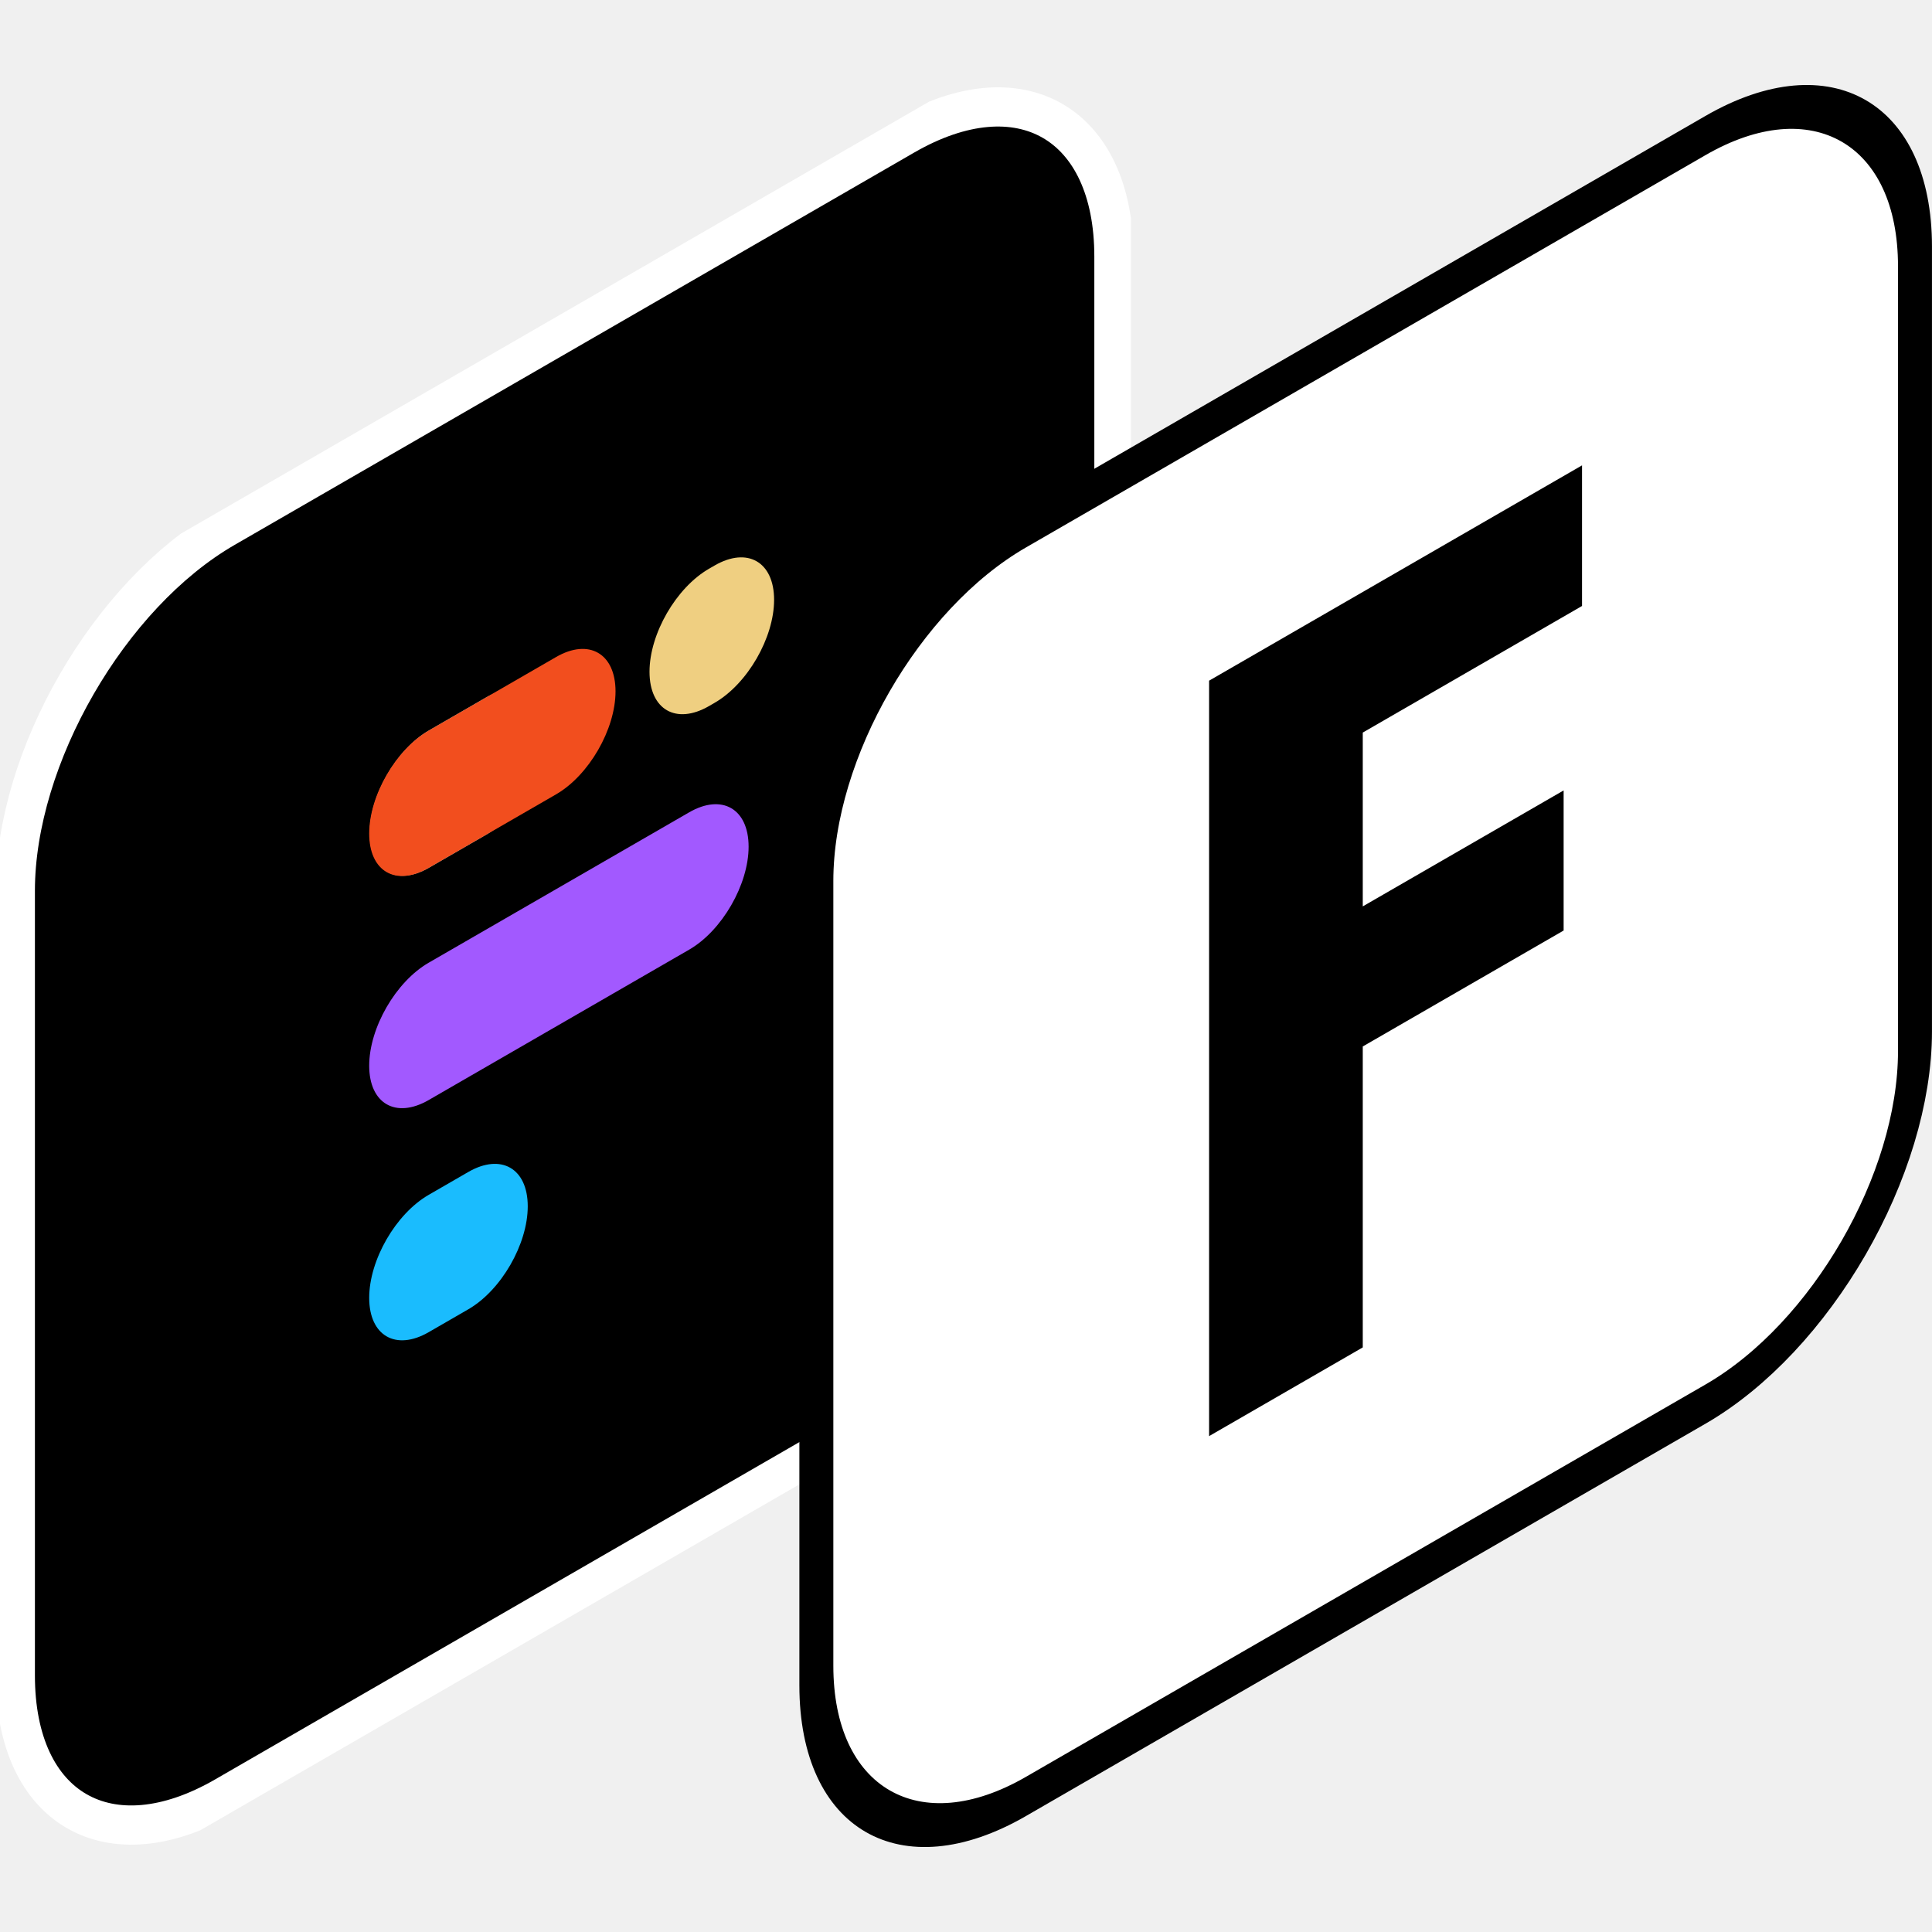
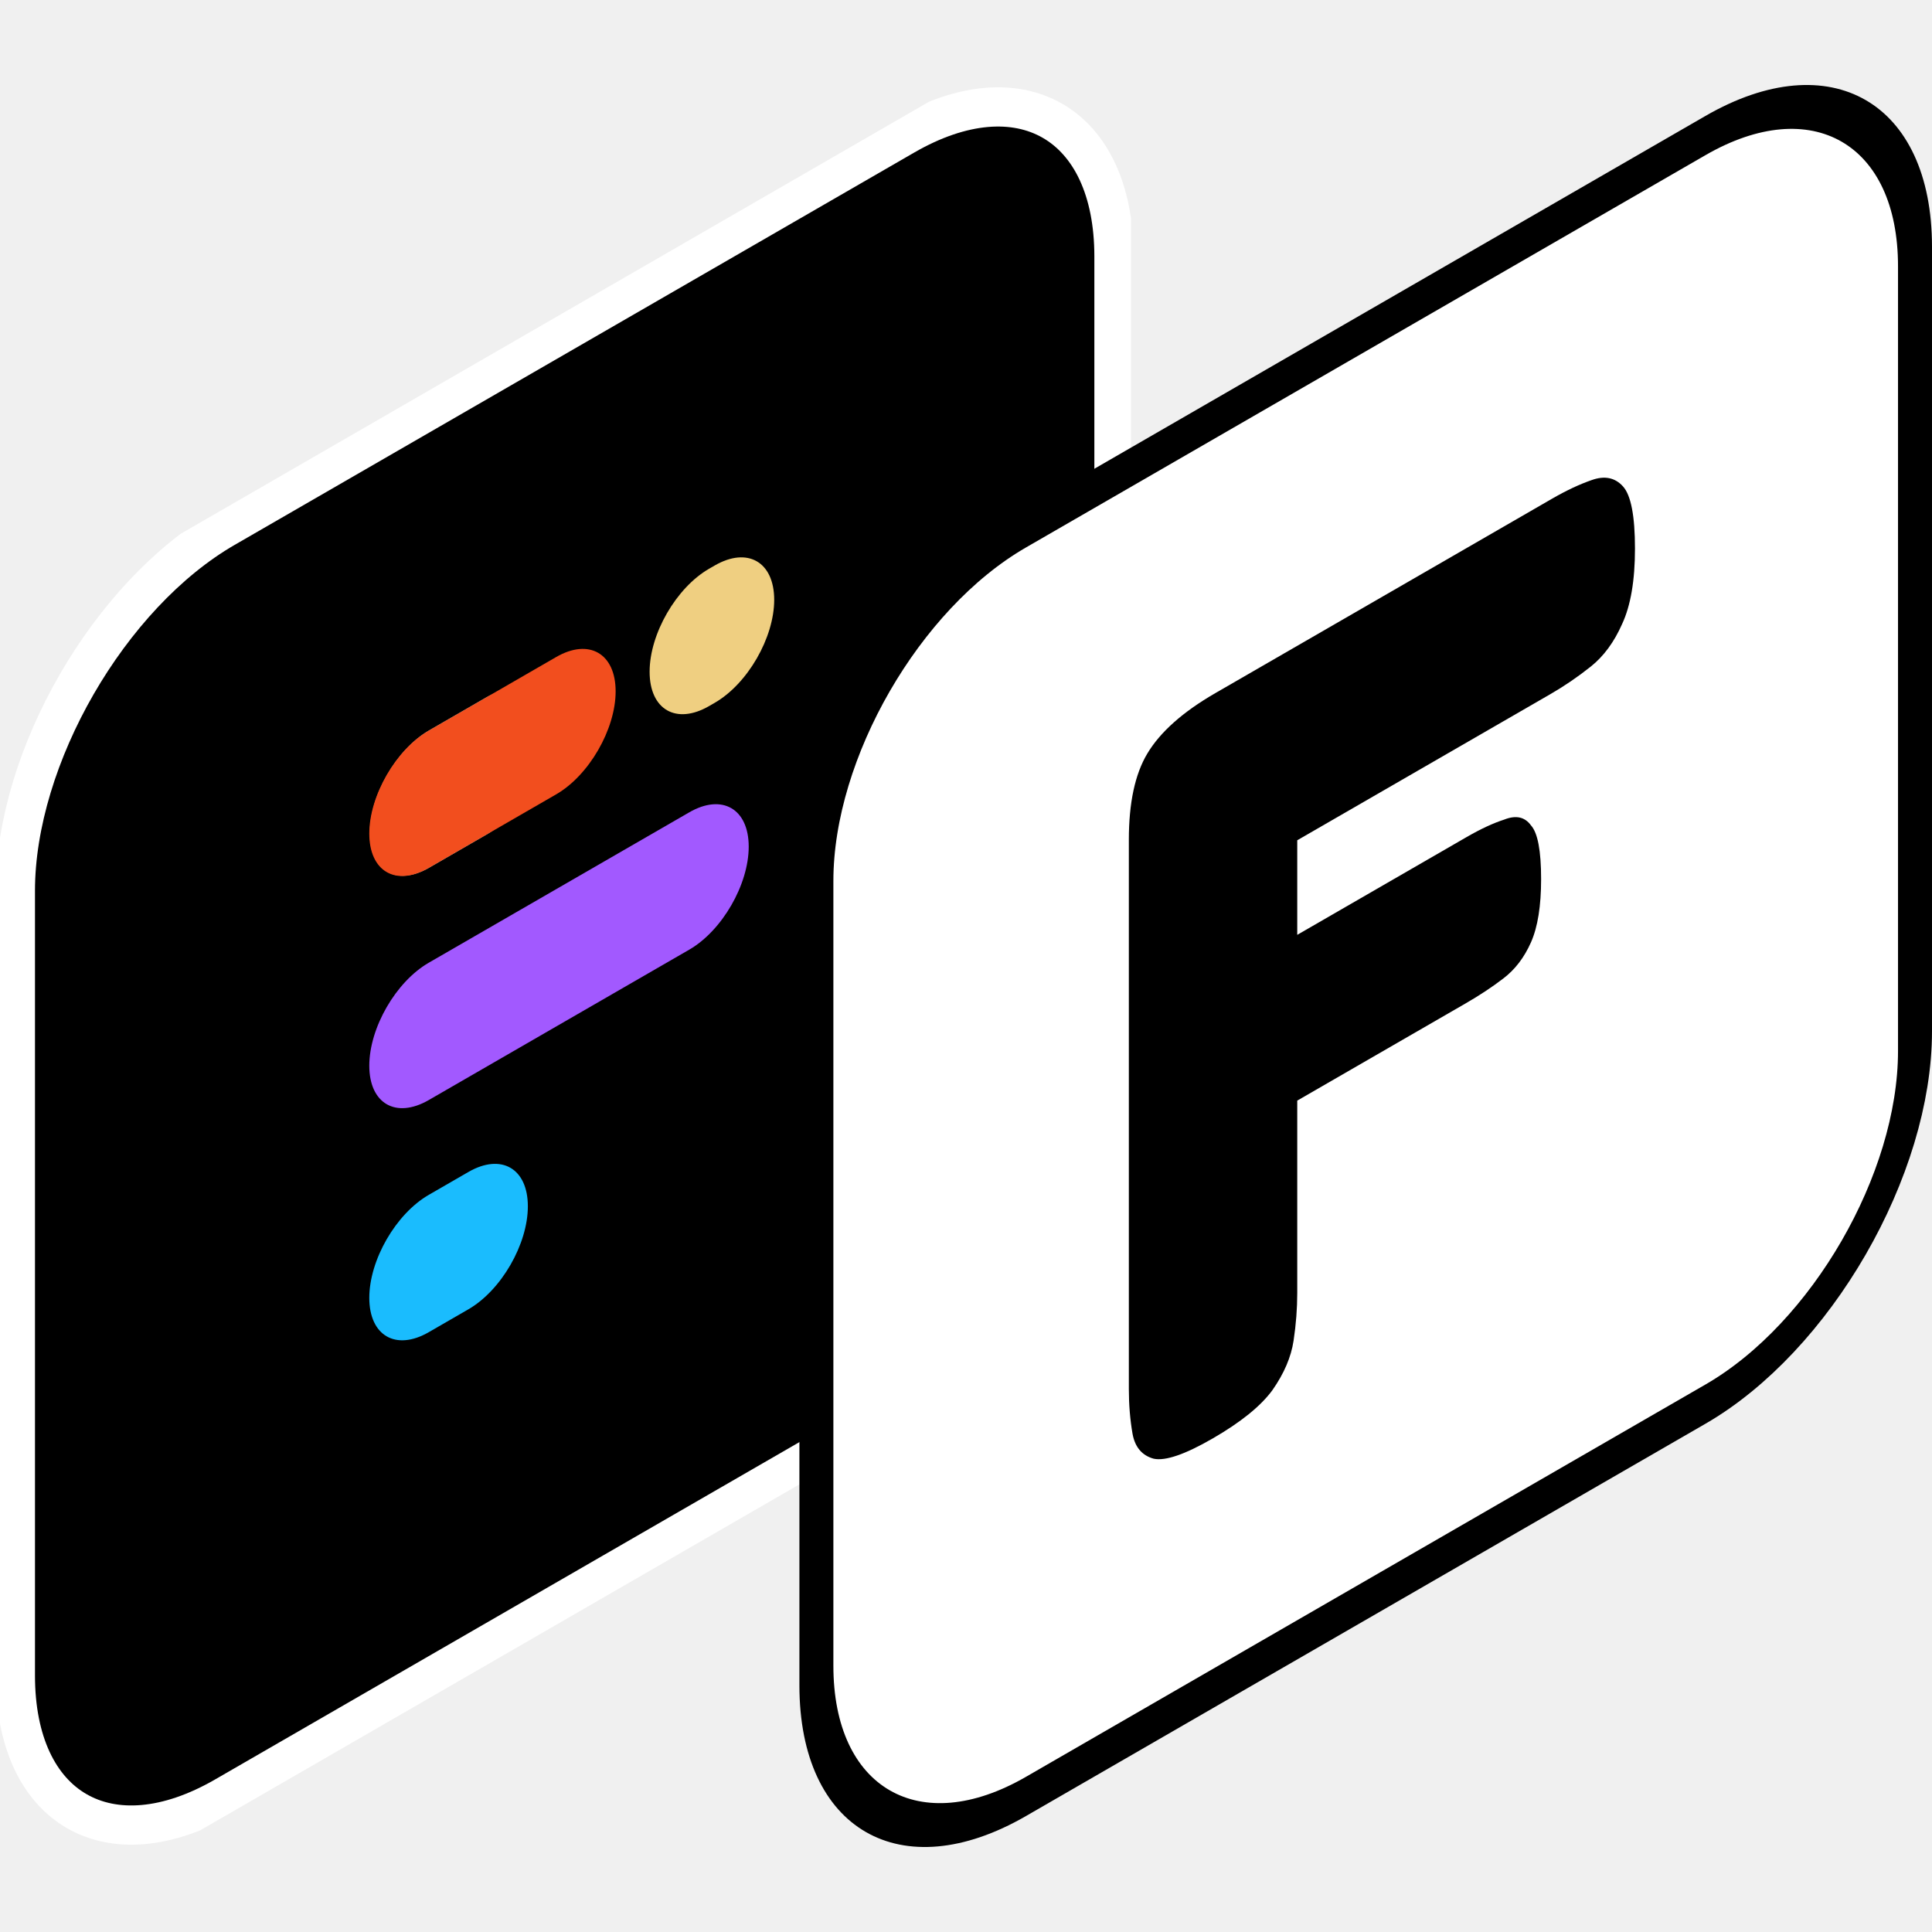
- <svg xmlns="http://www.w3.org/2000/svg" width="63" height="63" viewBox="0 0 63 63" fill="none">
-   <g clip-path="url(#clip0_10226_417842)">
-     <g clip-path="url(#clip1_10226_417842)">
-       <path d="M7.332 17.214L29.492 4.42C33.265 2.241 36.324 4.008 36.324 8.365L36.324 33.953C36.323 38.31 33.265 43.607 29.492 45.786L7.332 58.58C3.559 60.758 0.499 58.993 0.499 54.636L0.499 29.048C0.499 24.691 3.558 19.392 7.332 17.214Z" fill="black" stroke="white" stroke-width="1.279" />
-       <rect width="6.61" height="4.478" rx="2.239" transform="matrix(0.866025 -0.5 2.20305e-08 1 12.0547 24.9341)" fill="#94D0CD" />
-       <rect width="9.275" height="4.478" rx="2.239" transform="matrix(0.866025 -0.5 2.20305e-08 1 12.0391 24.9431)" fill="#F24E1E" />
-       <rect width="5.97" height="4.478" rx="2.239" transform="matrix(0.866025 -0.5 2.20305e-08 1 12.0391 40.0825)" fill="#1ABCFE" />
-       <rect width="14.286" height="4.478" rx="2.239" transform="matrix(0.866025 -0.5 2.20305e-08 1 12.0391 32.5129)" fill="#A259FF" />
-       <rect width="4.691" height="4.478" rx="2.239" transform="matrix(0.866025 -0.5 2.20305e-08 1 21.1797 19.6658)" fill="#EFCF81" />
+ <svg xmlns="http://www.w3.org/2000/svg" width="63" height="63" viewBox="0 0 700 700" fill="none">
+   <g clip-path="url(#clip0_2_110)">
+     <g clip-path="url(#clip1_2_110)">
+       <path d="M81.481 191.262L327.698 49.109C369.626 24.902 403.615 44.526 403.615 92.939L403.615 377.246C403.615 425.66 369.626 484.531 327.698 508.738L81.481 650.891C39.554 675.098 5.565 655.474 5.565 607.06L5.565 322.754C5.565 274.34 39.554 215.469 81.481 191.262Z" fill="black" stroke="white" stroke-width="14.215" />
+       <rect width="73.446" height="49.754" rx="24.877" transform="matrix(0.866025 -0.5 2.20305e-08 1 133.98 277.044)" fill="#94D0CD" />
+       <rect width="103.061" height="49.754" rx="24.877" transform="matrix(0.866025 -0.5 2.20305e-08 1 133.803 277.146)" fill="#F24E1E" />
+       <rect width="66.338" height="49.754" rx="24.877" transform="matrix(0.866025 -0.5 2.20305e-08 1 133.803 445.361)" fill="#1ABCFE" />
+       <rect width="158.738" height="49.754" rx="24.877" transform="matrix(0.866025 -0.5 2.20305e-08 1 133.803 361.254)" fill="#A259FF" />
+       <rect width="52.123" height="49.754" rx="24.877" transform="matrix(0.866025 -0.5 2.20305e-08 1 235.367 218.508)" fill="#EFCF81" />
    </g>
-     <g clip-path="url(#clip2_10226_417842)">
-       <rect x="0.554" y="0.32" width="41.367" height="41.367" rx="7.889" transform="matrix(0.866025 -0.5 2.20305e-08 1 26.1406 21.1156)" fill="white" stroke="black" stroke-width="1.279" />
-       <path d="M44.438 19.303L44.438 43.937L39.427 46.83L39.427 22.196L44.438 19.303ZM50.988 25.775L50.988 30.343L43.075 34.911L43.075 30.343L50.988 25.775ZM51.588 15.175L51.588 19.76L43.075 24.675L43.075 20.09L51.588 15.175Z" fill="black" />
+     <g clip-path="url(#clip2_2_110)">
+       <rect x="6.155" y="3.554" width="459.628" height="459.628" rx="87.661" transform="matrix(0.866025 -0.5 2.20305e-08 1 290.463 234.617)" fill="white" stroke="black" stroke-width="14.215" />
+       <path d="M439.343 521.203C429.341 526.978 422.228 529.416 418.005 528.518C413.781 527.363 411.225 524.347 410.336 519.47C409.447 514.337 409.002 508.947 409.002 503.3L409.002 304.256C409.002 290.91 411.225 280.515 415.671 273.071C420.339 265.243 428.563 257.928 440.344 251.127L562.375 180.672C567.487 177.72 572.266 175.474 576.712 173.935C581.38 172.266 585.158 173.036 588.048 176.244C590.938 179.453 592.382 186.96 592.382 198.767C592.382 210.317 590.826 219.428 587.714 226.102C584.825 232.647 581.046 237.78 576.378 241.502C571.71 245.223 566.82 248.56 561.708 251.512L470.018 304.449L470.018 338.714L531.367 303.294C536.479 300.342 541.036 298.225 545.037 296.941C549.26 295.273 552.483 295.979 554.706 299.059C557.151 301.754 558.374 308.235 558.374 318.501C558.374 328.255 557.151 335.89 554.706 341.409C552.261 346.927 548.927 351.29 544.704 354.499C540.703 357.579 536.146 360.594 531.033 363.546L470.018 398.773L470.018 468.458C470.018 474.105 469.573 479.88 468.684 485.783C467.795 491.686 465.239 497.654 461.016 503.685C456.792 509.46 449.568 515.299 439.343 521.203Z" fill="black" />
    </g>
  </g>
  <defs>
-     <clipPath id="clip0_10226_417842">
-       <rect width="63" height="63" fill="white" />
+     <clipPath id="clip0_2_110">
+       <rect width="700" height="700" fill="white" />
    </clipPath>
-     <clipPath id="clip1_10226_417842">
-       <rect width="42.646" height="42.646" fill="white" transform="matrix(0.866025 -0.5 2.20305e-08 1 -0.0546875 20.8386)" />
+     <clipPath id="clip1_2_110">
+       <rect width="473.844" height="473.844" fill="white" transform="matrix(0.866025 -0.5 2.20305e-08 1 -0.590454 231.539)" />
    </clipPath>
-     <clipPath id="clip2_10226_417842">
-       <rect width="42.646" height="42.646" fill="white" transform="matrix(0.866025 -0.5 2.20305e-08 1 26.0664 20.8386)" />
+     <clipPath id="clip2_2_110">
+       <rect width="473.844" height="473.844" fill="white" transform="matrix(0.866025 -0.5 2.20305e-08 1 289.639 231.539)" />
    </clipPath>
  </defs>
</svg>
